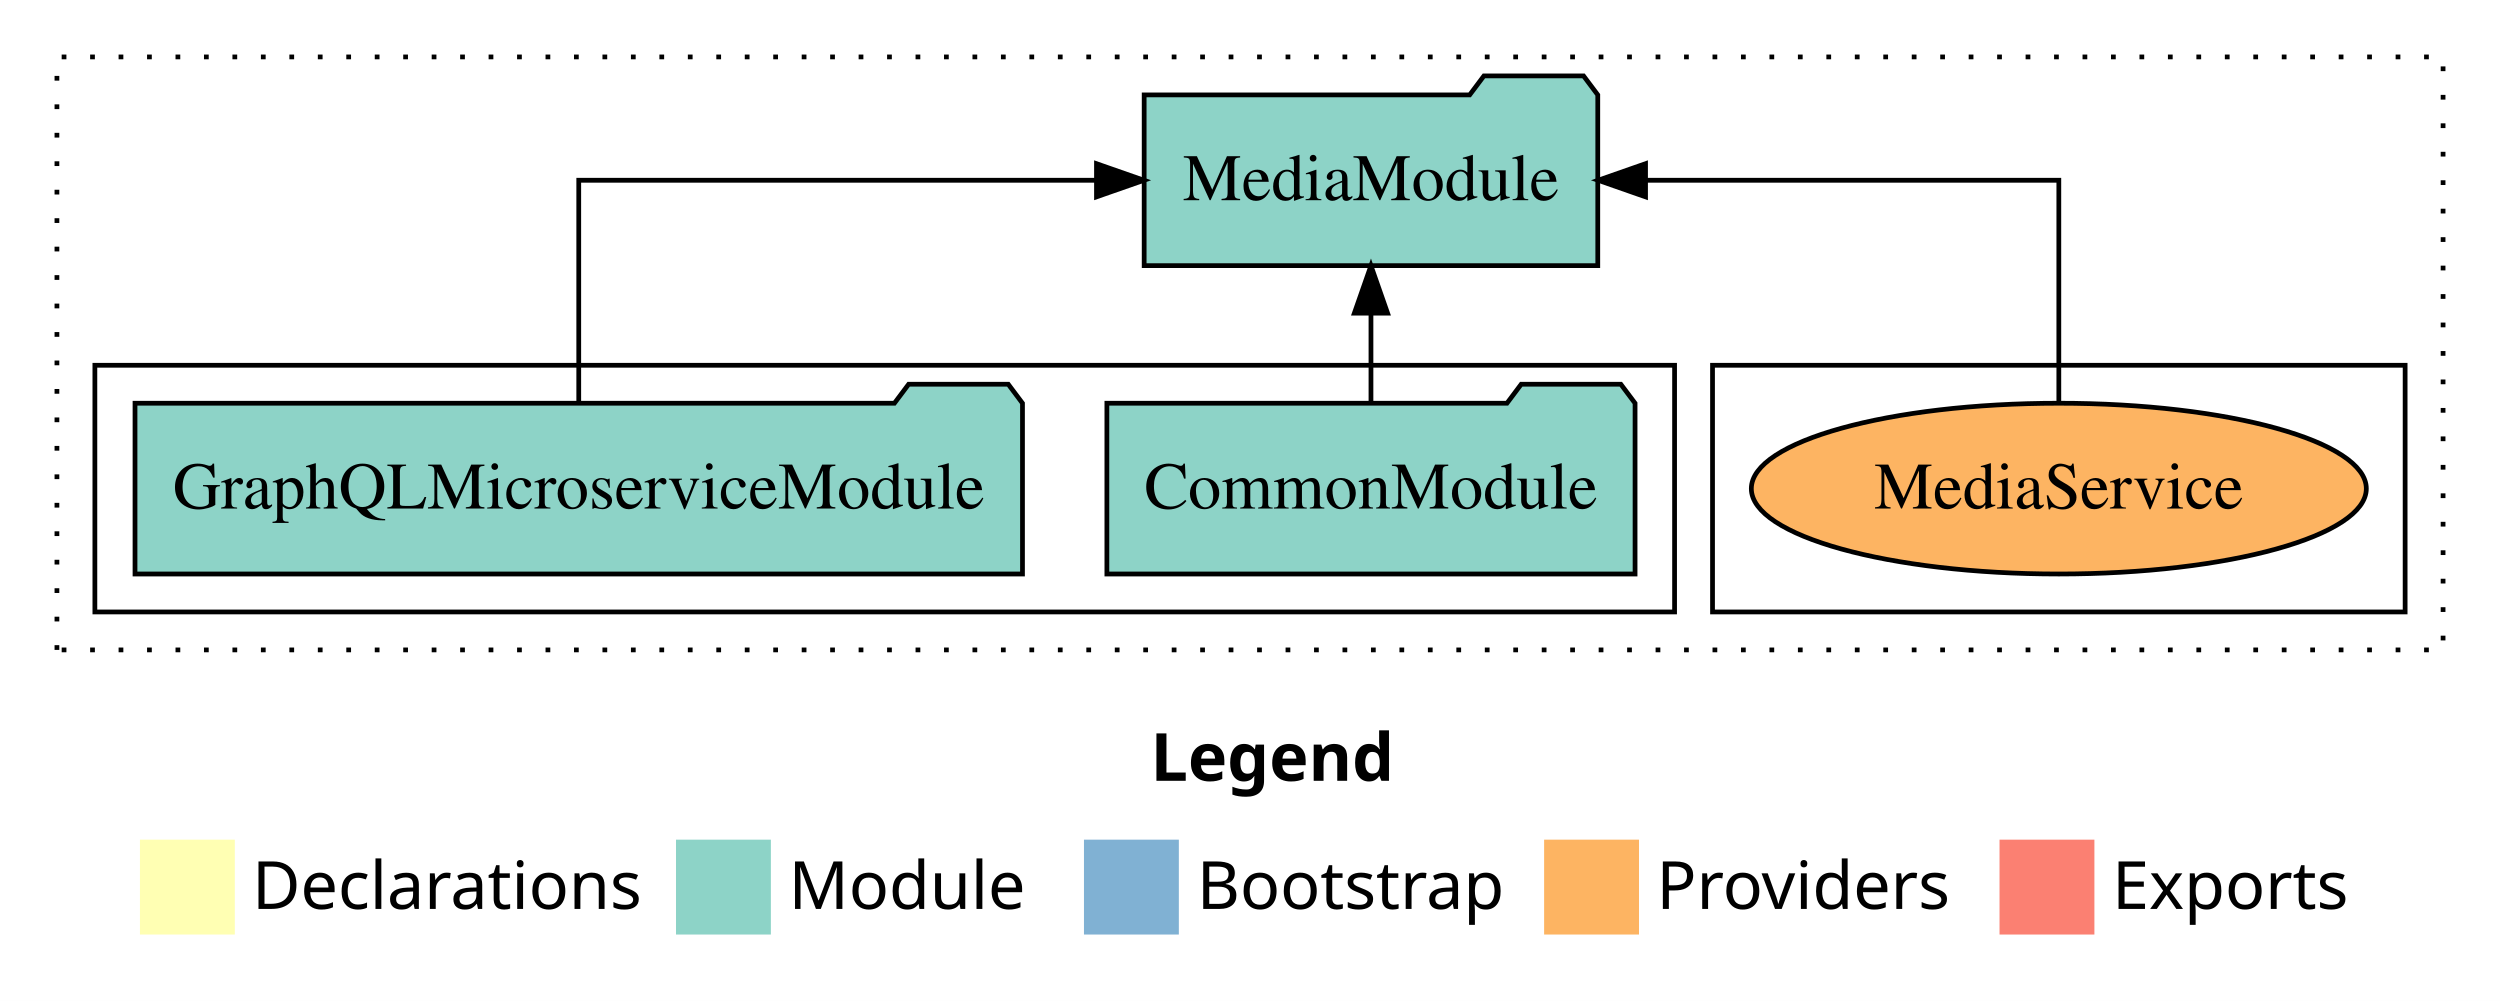
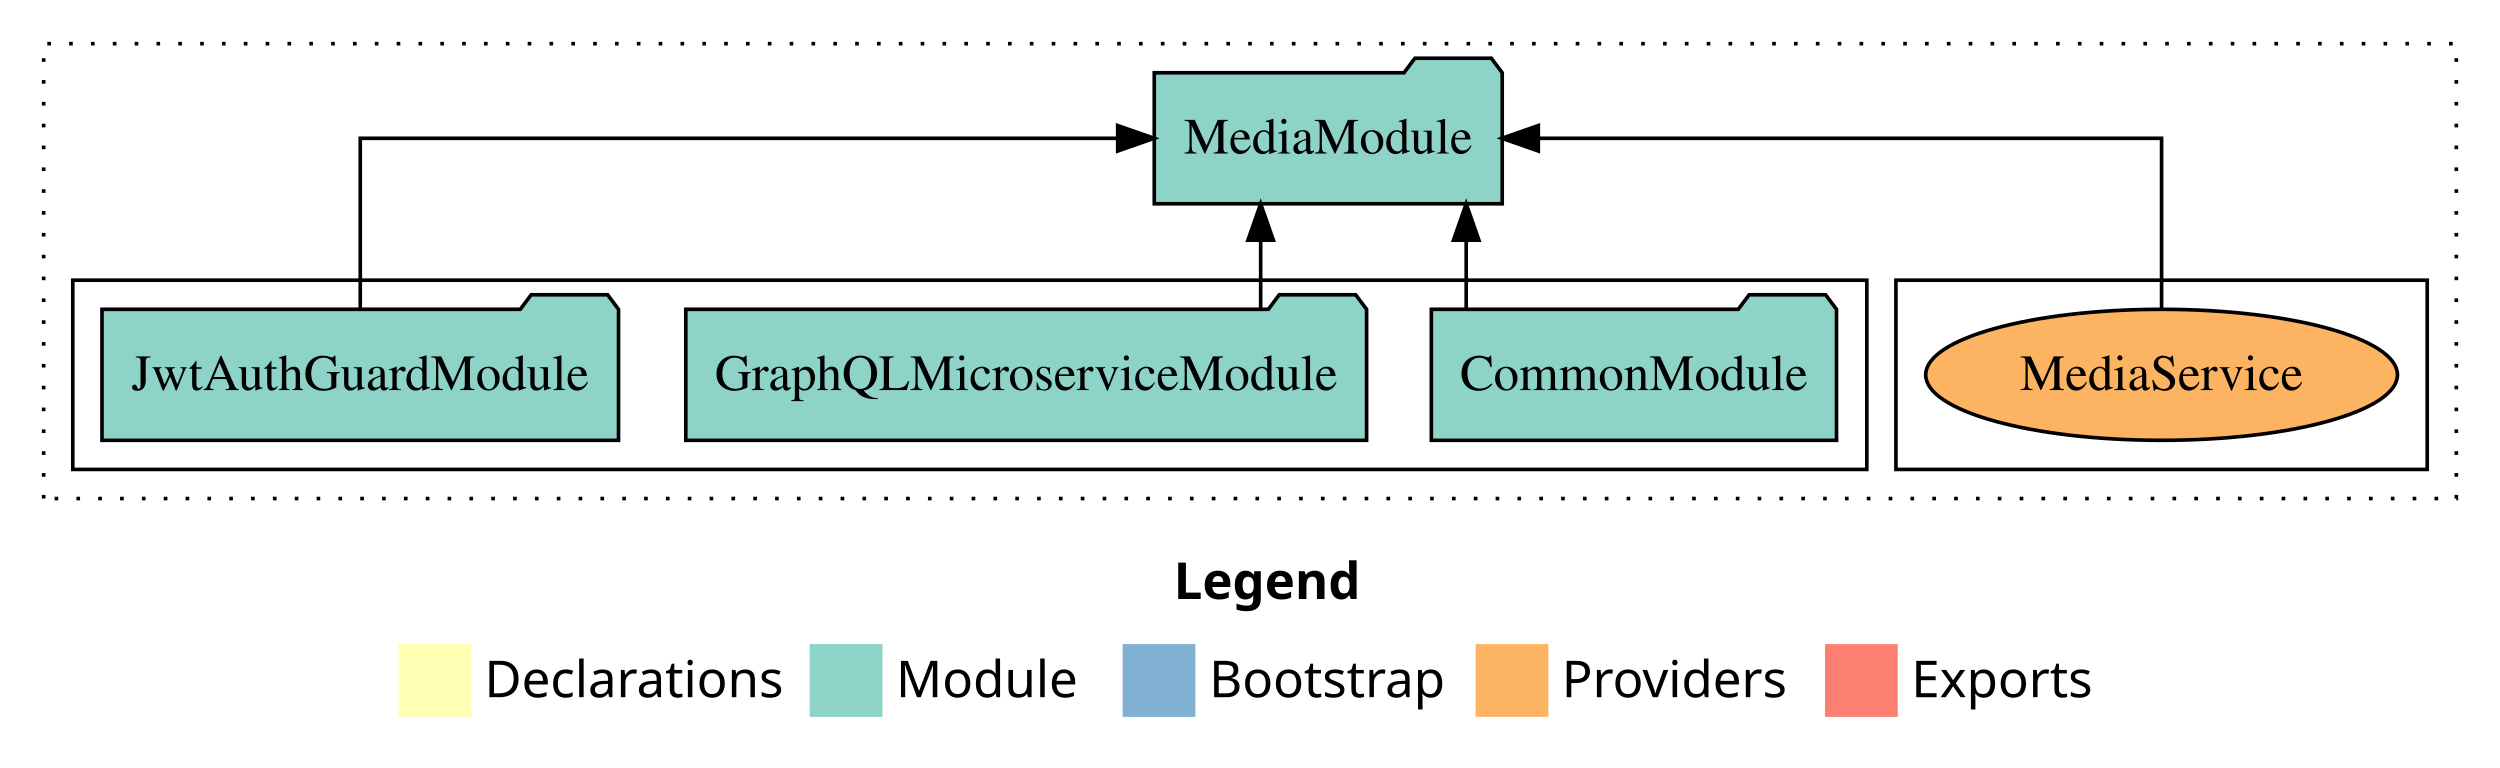
- <svg xmlns="http://www.w3.org/2000/svg" width="527pt" height="211pt" viewBox="0.00 0.00 527.00 211.00">
+ <svg xmlns="http://www.w3.org/2000/svg" width="687pt" height="211pt" viewBox="0.00 0.00 687.00 211.00">
  <g id="graph0" class="graph" transform="scale(1 1) rotate(0) translate(4 207)">
-     <polygon fill="white" stroke="transparent" points="-4,4 -4,-207 523,-207 523,4 -4,4" />
-     <text text-anchor="start" x="238.51" y="-42.4" font-family="Times-12" font-weight="bold" font-size="14.00">Legend</text>
-     <polygon fill="#ffffb3" stroke="transparent" points="25.5,-10 25.5,-30 45.5,-30 45.5,-10 25.5,-10" />
-     <text text-anchor="start" x="49.13" y="-15.4" font-family="Times-12" font-size="14.00">  Declarations</text>
-     <polygon fill="#8dd3c7" stroke="transparent" points="138.5,-10 138.5,-30 158.5,-30 158.5,-10 138.5,-10" />
-     <text text-anchor="start" x="162.23" y="-15.4" font-family="Times-12" font-size="14.00">  Module</text>
-     <polygon fill="#80b1d3" stroke="transparent" points="224.5,-10 224.5,-30 244.5,-30 244.5,-10 224.5,-10" />
-     <text text-anchor="start" x="248.28" y="-15.4" font-family="Times-12" font-size="14.00">  Bootstrap</text>
-     <polygon fill="#fdb462" stroke="transparent" points="321.5,-10 321.5,-30 341.5,-30 341.5,-10 321.5,-10" />
-     <text text-anchor="start" x="345.17" y="-15.4" font-family="Times-12" font-size="14.00">  Providers</text>
-     <polygon fill="#fb8072" stroke="transparent" points="417.5,-10 417.5,-30 437.5,-30 437.5,-10 417.5,-10" />
-     <text text-anchor="start" x="441.23" y="-15.4" font-family="Times-12" font-size="14.00">  Exports</text>
+     <polygon fill="white" stroke="transparent" points="-4,4 -4,-207 683,-207 683,4 -4,4" />
+     <text text-anchor="start" x="318.51" y="-42.4" font-family="Times-12" font-weight="bold" font-size="14.00">Legend</text>
+     <polygon fill="#ffffb3" stroke="transparent" points="105.5,-10 105.5,-30 125.5,-30 125.5,-10 105.5,-10" />
+     <text text-anchor="start" x="129.13" y="-15.4" font-family="Times-12" font-size="14.00">  Declarations</text>
+     <polygon fill="#8dd3c7" stroke="transparent" points="218.5,-10 218.5,-30 238.5,-30 238.5,-10 218.5,-10" />
+     <text text-anchor="start" x="242.23" y="-15.4" font-family="Times-12" font-size="14.00">  Module</text>
+     <polygon fill="#80b1d3" stroke="transparent" points="304.5,-10 304.5,-30 324.5,-30 324.5,-10 304.5,-10" />
+     <text text-anchor="start" x="328.28" y="-15.4" font-family="Times-12" font-size="14.00">  Bootstrap</text>
+     <polygon fill="#fdb462" stroke="transparent" points="401.5,-10 401.5,-30 421.5,-30 421.5,-10 401.5,-10" />
+     <text text-anchor="start" x="425.17" y="-15.4" font-family="Times-12" font-size="14.00">  Providers</text>
+     <polygon fill="#fb8072" stroke="transparent" points="497.5,-10 497.5,-30 517.5,-30 517.5,-10 497.5,-10" />
+     <text text-anchor="start" x="521.23" y="-15.4" font-family="Times-12" font-size="14.00">  Exports</text>
    <g id="clust1" class="cluster">
-       <polygon fill="none" stroke="black" stroke-dasharray="1,5" points="8,-70 8,-195 511,-195 511,-70 8,-70" />
+       <polygon fill="none" stroke="black" stroke-dasharray="1,5" points="8,-70 8,-195 671,-195 671,-70 8,-70" />
    </g>
    <g id="clust6" class="cluster">
-       <polygon fill="none" stroke="black" points="357,-78 357,-130 503,-130 503,-78 357,-78" />
+       <polygon fill="none" stroke="black" points="517,-78 517,-130 663,-130 663,-78 517,-78" />
    </g>
    <g id="clust3" class="cluster">
-       <polygon fill="none" stroke="black" points="16,-78 16,-130 349,-130 349,-78 16,-78" />
+       <polygon fill="none" stroke="black" points="16,-78 16,-130 509,-130 509,-78 16,-78" />
    </g>
    <g id="node1" class="node">
-       <polygon fill="#8dd3c7" stroke="black" points="340.67,-122 337.67,-126 316.67,-126 313.67,-122 229.33,-122 229.33,-86 340.67,-86 340.67,-122" />
-       <text text-anchor="middle" x="285" y="-99.8" font-family="Times,serif" font-size="14.00">CommonModule</text>
+       <polygon fill="#8dd3c7" stroke="black" points="500.67,-122 497.67,-126 476.67,-126 473.67,-122 389.33,-122 389.33,-86 500.67,-86 500.67,-122" />
+       <text text-anchor="middle" x="445" y="-99.8" font-family="Times,serif" font-size="14.00">CommonModule</text>
+     </g>
+     <g id="node4" class="node">
+       <polygon fill="#8dd3c7" stroke="black" points="408.81,-187 405.81,-191 384.81,-191 381.81,-187 313.19,-187 313.19,-151 408.81,-151 408.81,-187" />
+       <text text-anchor="middle" x="361" y="-164.8" font-family="Times,serif" font-size="14.00">MediaModule</text>
+     </g>
+     <g id="edge1" class="edge">
+       <path fill="none" stroke="black" d="M398.91,-122.11C398.91,-122.11 398.91,-140.99 398.91,-140.99" />
+       <polygon fill="black" stroke="black" points="395.41,-140.99 398.91,-150.99 402.41,-140.99 395.41,-140.99" />
+     </g>
+     <g id="node2" class="node">
+       <polygon fill="#8dd3c7" stroke="black" points="371.54,-122 368.54,-126 347.54,-126 344.54,-122 184.46,-122 184.46,-86 371.54,-86 371.54,-122" />
+       <text text-anchor="middle" x="278" y="-99.8" font-family="Times,serif" font-size="14.00">GraphQLMicroserviceModule</text>
+     </g>
+     <g id="edge2" class="edge">
+       <path fill="none" stroke="black" d="M342.43,-122.11C342.43,-122.11 342.43,-140.99 342.43,-140.99" />
+       <polygon fill="black" stroke="black" points="338.93,-140.99 342.43,-150.99 345.93,-140.99 338.93,-140.99" />
    </g>
    <g id="node3" class="node">
-       <polygon fill="#8dd3c7" stroke="black" points="332.81,-187 329.81,-191 308.81,-191 305.81,-187 237.19,-187 237.19,-151 332.81,-151 332.81,-187" />
-       <text text-anchor="middle" x="285" y="-164.8" font-family="Times,serif" font-size="14.00">MediaModule</text>
-     </g>
-     <g id="edge1" class="edge">
-       <path fill="none" stroke="black" d="M285,-122.11C285,-122.11 285,-140.99 285,-140.99" />
-       <polygon fill="black" stroke="black" points="281.5,-140.99 285,-150.99 288.5,-140.99 281.5,-140.99" />
-     </g>
-     <g id="node2" class="node">
-       <polygon fill="#8dd3c7" stroke="black" points="211.54,-122 208.54,-126 187.54,-126 184.54,-122 24.46,-122 24.46,-86 211.54,-86 211.54,-122" />
-       <text text-anchor="middle" x="118" y="-99.8" font-family="Times,serif" font-size="14.00">GraphQLMicroserviceModule</text>
-     </g>
-     <g id="edge2" class="edge">
-       <path fill="none" stroke="black" d="M118,-122.11C118,-141.34 118,-169 118,-169 118,-169 227.14,-169 227.14,-169" />
-       <polygon fill="black" stroke="black" points="227.14,-172.5 237.14,-169 227.14,-165.5 227.14,-172.5" />
-     </g>
-     <g id="node4" class="node">
-       <ellipse fill="#fdb462" stroke="black" cx="430" cy="-104" rx="64.82" ry="18" />
-       <text text-anchor="middle" x="430" y="-99.8" font-family="Times,serif" font-size="14.00">MediaService</text>
+       <polygon fill="#8dd3c7" stroke="black" points="165.97,-122 162.97,-126 141.97,-126 138.97,-122 24.03,-122 24.03,-86 165.97,-86 165.97,-122" />
+       <text text-anchor="middle" x="95" y="-99.8" font-family="Times,serif" font-size="14.00">JwtAuthGuardModule</text>
    </g>
    <g id="edge3" class="edge">
-       <path fill="none" stroke="black" d="M430,-122.11C430,-141.34 430,-169 430,-169 430,-169 342.88,-169 342.88,-169" />
-       <polygon fill="black" stroke="black" points="342.88,-165.5 332.88,-169 342.88,-172.5 342.88,-165.5" />
+       <path fill="none" stroke="black" d="M95,-122.11C95,-141.34 95,-169 95,-169 95,-169 303.14,-169 303.14,-169" />
+       <polygon fill="black" stroke="black" points="303.14,-172.5 313.14,-169 303.14,-165.5 303.14,-172.5" />
+     </g>
+     <g id="node5" class="node">
+       <ellipse fill="#fdb462" stroke="black" cx="590" cy="-104" rx="64.82" ry="18" />
+       <text text-anchor="middle" x="590" y="-99.8" font-family="Times,serif" font-size="14.00">MediaService</text>
+     </g>
+     <g id="edge4" class="edge">
+       <path fill="none" stroke="black" d="M590,-122.11C590,-141.34 590,-169 590,-169 590,-169 418.73,-169 418.73,-169" />
+       <polygon fill="black" stroke="black" points="418.73,-165.5 408.73,-169 418.73,-172.5 418.73,-165.5" />
    </g>
  </g>
</svg>
